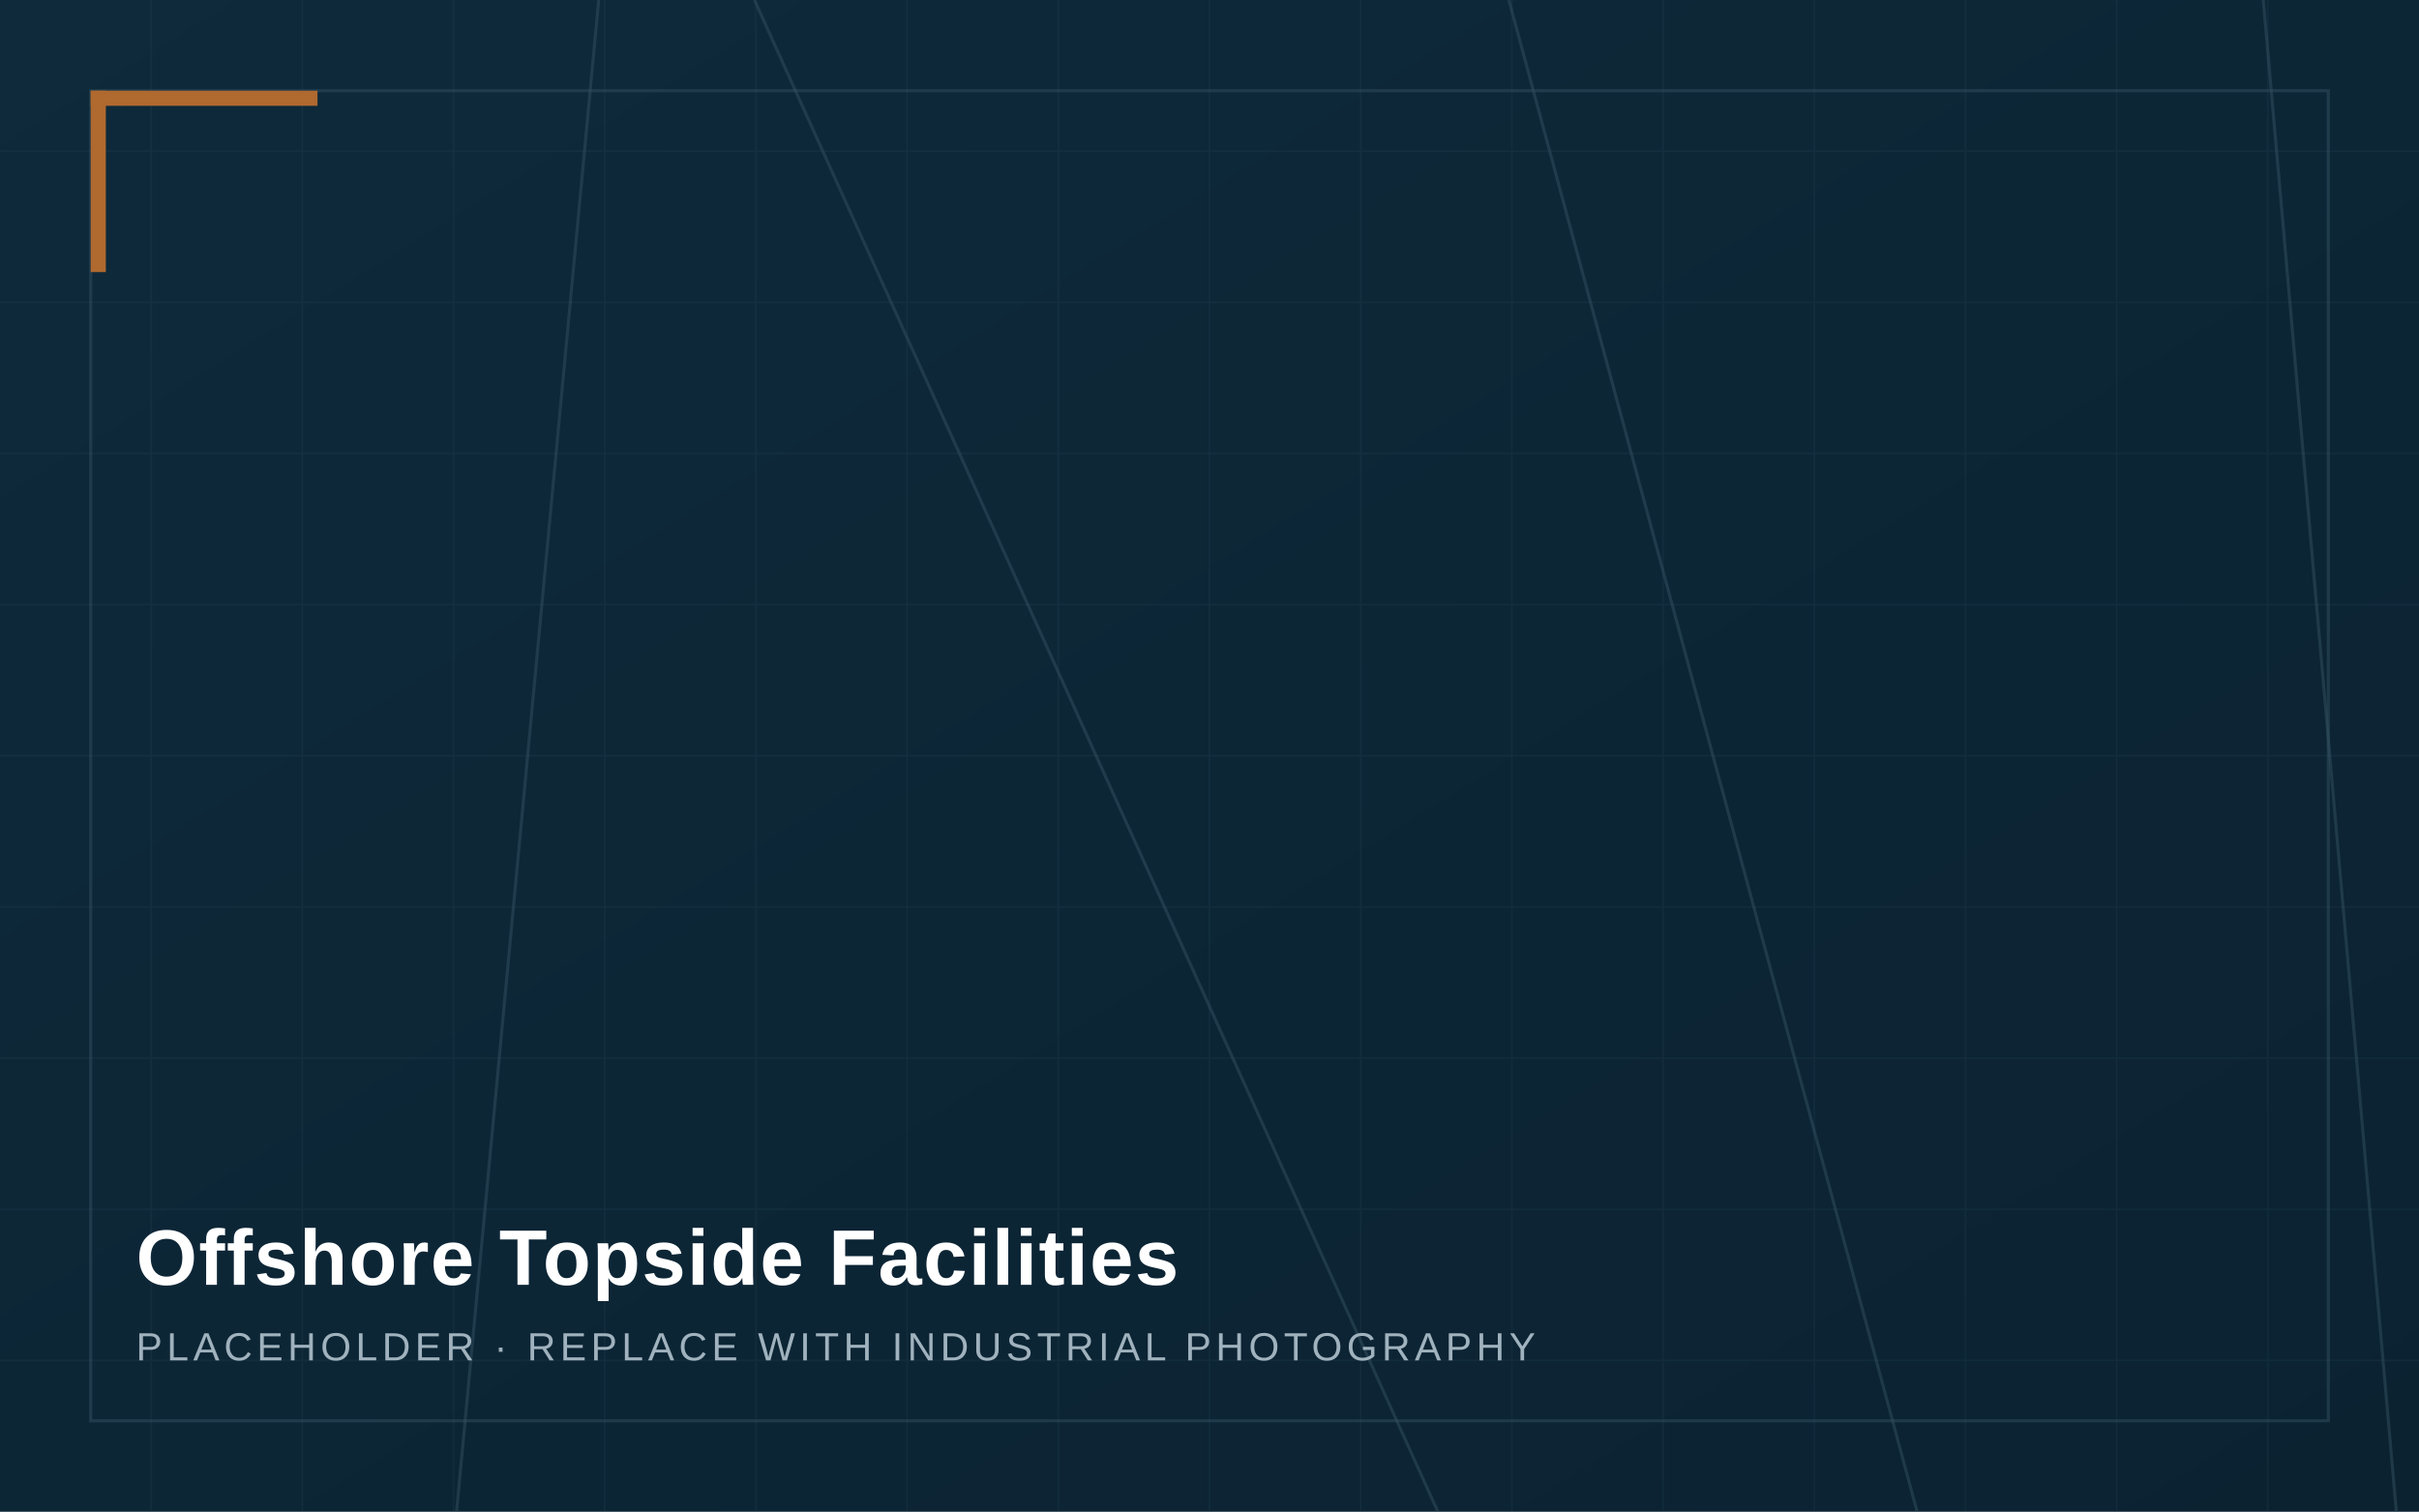
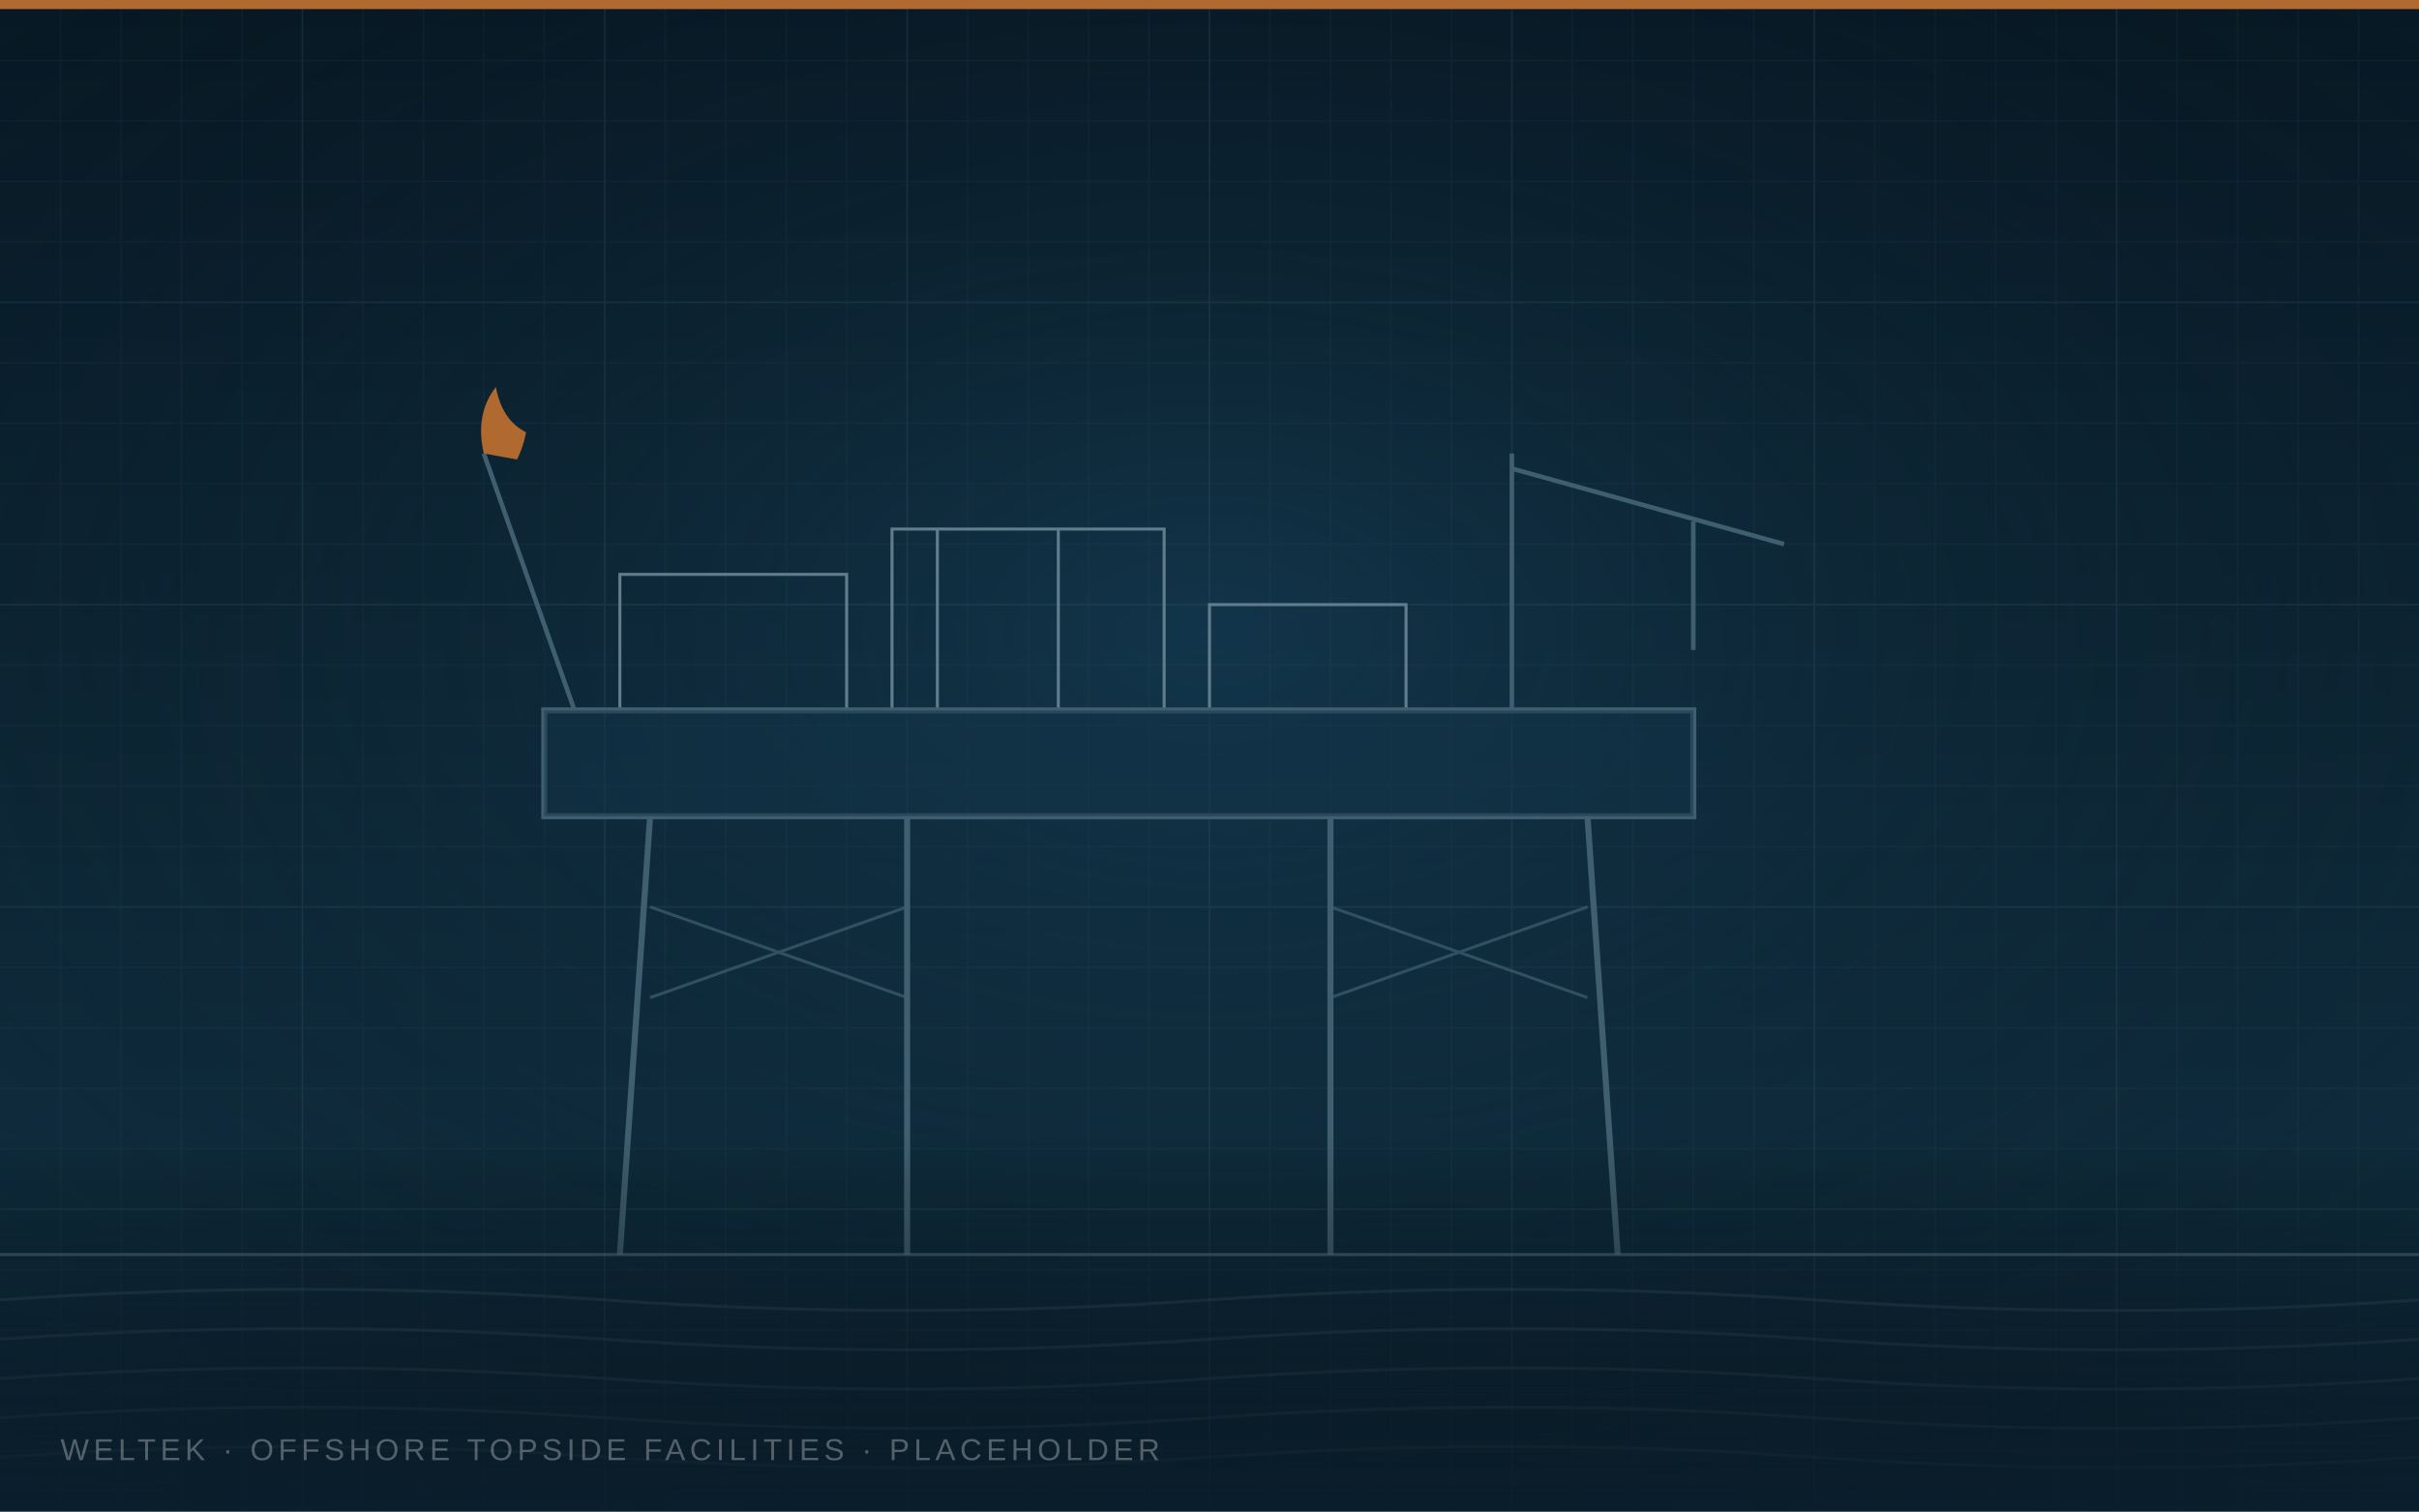
- <svg xmlns="http://www.w3.org/2000/svg" viewBox="0 0 1600 1000" width="1600" height="1000" role="img" aria-label="Offshore Topside Facilities placeholder">
-   <rect width="1600" height="1000" fill="#0e2a3b" />
-   <rect width="1600" height="1000" fill="url(#vg)" />
-   <g stroke="#33505f" stroke-width="1" opacity="0.18">
-     <line x1="100" y1="0" x2="100" y2="1000" />
-     <line x1="200" y1="0" x2="200" y2="1000" />
-     <line x1="300" y1="0" x2="300" y2="1000" />
-     <line x1="400" y1="0" x2="400" y2="1000" />
-     <line x1="500" y1="0" x2="500" y2="1000" />
-     <line x1="600" y1="0" x2="600" y2="1000" />
-     <line x1="700" y1="0" x2="700" y2="1000" />
-     <line x1="800" y1="0" x2="800" y2="1000" />
-     <line x1="900" y1="0" x2="900" y2="1000" />
-     <line x1="1000" y1="0" x2="1000" y2="1000" />
-     <line x1="1100" y1="0" x2="1100" y2="1000" />
-     <line x1="1200" y1="0" x2="1200" y2="1000" />
-     <line x1="1300" y1="0" x2="1300" y2="1000" />
-     <line x1="1400" y1="0" x2="1400" y2="1000" />
-     <line x1="1500" y1="0" x2="1500" y2="1000" />
-     <line x1="0" y1="100" x2="1600" y2="100" />
-     <line x1="0" y1="200" x2="1600" y2="200" />
-     <line x1="0" y1="300" x2="1600" y2="300" />
-     <line x1="0" y1="400" x2="1600" y2="400" />
-     <line x1="0" y1="500" x2="1600" y2="500" />
-     <line x1="0" y1="600" x2="1600" y2="600" />
-     <line x1="0" y1="700" x2="1600" y2="700" />
-     <line x1="0" y1="800" x2="1600" y2="800" />
-     <line x1="0" y1="900" x2="1600" y2="900" />
+ <svg xmlns="http://www.w3.org/2000/svg" viewBox="0 0 1600 1000" width="1600" height="1000" role="img" aria-label="Offshore topside facilities">
+   <defs>
+     <linearGradient id="sky" x1="0" y1="0" x2="0" y2="1">
+       <stop offset="0" stop-color="#081a26" />
+       <stop offset="0.55" stop-color="#0e2a3b" />
+       <stop offset="1" stop-color="#123448" />
+     </linearGradient>
+     <radialGradient id="glow" cx="0.5" cy="0.42" r="0.75">
+       <stop offset="0" stop-color="#17415a" stop-opacity="0.55" />
+       <stop offset="1" stop-color="#000000" stop-opacity="0" />
+     </radialGradient>
+     <linearGradient id="vig" x1="0" y1="0" x2="0" y2="1">
+       <stop offset="0" stop-color="#000" stop-opacity="0" />
+       <stop offset="0.75" stop-color="#000" stop-opacity="0" />
+       <stop offset="1" stop-color="#081a26" stop-opacity="0.85" />
+     </linearGradient>
+   </defs>
+   <rect width="1600" height="1000" fill="url(#sky)" />
+   <rect width="1600" height="1000" fill="url(#glow)" />
+   <path d="M40 0V1000 M80 0V1000 M120 0V1000 M160 0V1000 M200 0V1000 M240 0V1000 M280 0V1000 M320 0V1000 M360 0V1000 M400 0V1000 M440 0V1000 M480 0V1000 M520 0V1000 M560 0V1000 M600 0V1000 M640 0V1000 M680 0V1000 M720 0V1000 M760 0V1000 M800 0V1000 M840 0V1000 M880 0V1000 M920 0V1000 M960 0V1000 M1000 0V1000 M1040 0V1000 M1080 0V1000 M1120 0V1000 M1160 0V1000 M1200 0V1000 M1240 0V1000 M1280 0V1000 M1320 0V1000 M1360 0V1000 M1400 0V1000 M1440 0V1000 M1480 0V1000 M1520 0V1000 M1560 0V1000 M0 40H1600 M0 80H1600 M0 120H1600 M0 160H1600 M0 200H1600 M0 240H1600 M0 280H1600 M0 320H1600 M0 360H1600 M0 400H1600 M0 440H1600 M0 480H1600 M0 520H1600 M0 560H1600 M0 600H1600 M0 640H1600 M0 680H1600 M0 720H1600 M0 760H1600 M0 800H1600 M0 840H1600 M0 880H1600 M0 920H1600 M0 960H1600" stroke="#3f5f70" stroke-width="1" opacity="0.10" />
+   <path d="M200 0V1000 M400 0V1000 M600 0V1000 M800 0V1000 M1000 0V1000 M1200 0V1000 M1400 0V1000 M0 200H1600 M0 400H1600 M0 600H1600 M0 800H1600" stroke="#3f5f70" stroke-width="1" opacity="0.16" />
+   <g stroke="#3f5f70" stroke-width="3">
+     <line x1="1000" y1="470" x2="1000" y2="300" />
+     <line x1="1000" y1="310" x2="1180" y2="360" />
+     <line x1="1120" y1="345" x2="1120" y2="430" />
  </g>
  <g>
-     <line x1="499" y1="0" x2="951" y2="1000" stroke="#33505f" stroke-width="2" opacity="0.5" />
-     <line x1="998" y1="0" x2="1268" y2="1000" stroke="#33505f" stroke-width="2" opacity="0.5" />
-     <line x1="1497" y1="0" x2="1585" y2="1000" stroke="#33505f" stroke-width="2" opacity="0.5" />
-     <line x1="396" y1="0" x2="302" y2="1000" stroke="#33505f" stroke-width="2" opacity="0.5" />
+     <line x1="380" y1="470" x2="320" y2="300" stroke="#3f5f70" stroke-width="3" />
+     <path d="M320 300 q -6 -26 8 -44 q 4 22 20 30 q -2 10 -6 18 z" fill="#b0692f" />
  </g>
-   <rect x="60" y="60" width="1480" height="880" fill="none" stroke="#33505f" stroke-width="2" opacity="0.5" />
-   <rect x="60" y="60" width="150" height="10" fill="#b0692f" />
-   <rect x="60" y="60" width="10" height="120" fill="#b0692f" />
-   <text x="90" y="850" fill="#ffffff" font-family="Archivo, Arial, sans-serif" font-size="52" font-weight="700" letter-spacing="1">Offshore Topside Facilities</text>
-   <text x="90" y="900" fill="#9fb2bd" font-family="Arial, sans-serif" font-size="26" letter-spacing="3">PLACEHOLDER · REPLACE WITH INDUSTRIAL PHOTOGRAPHY</text>
-   <defs>
-     <linearGradient id="vg" x1="0" y1="0" x2="1" y2="1">
-       <stop offset="0" stop-color="#0e2a3b" />
-       <stop offset="1" stop-color="#0b2231" />
-     </linearGradient>
-   </defs>
+   <g stroke="#5f7d8c" stroke-width="2">
+     <rect x="410" y="380" width="150" height="90" fill="none" />
+     <rect x="590" y="350" width="180" height="120" fill="none" />
+     <rect x="800" y="400" width="130" height="70" fill="none" />
+     <line x1="620" y1="350" x2="620" y2="470" />
+     <line x1="700" y1="350" x2="700" y2="470" />
+   </g>
+   <rect x="360" y="470" width="760" height="70" fill="none" stroke="#3f5f70" stroke-width="4" />
+   <rect x="360" y="470" width="760" height="70" fill="#123448" opacity="0.5" />
+   <g stroke="#3f5f70" stroke-width="4">
+     <line x1="430" y1="540" x2="410" y2="830" />
+     <line x1="600" y1="540" x2="600" y2="830" />
+     <line x1="880" y1="540" x2="880" y2="830" />
+     <line x1="1050" y1="540" x2="1070" y2="830" />
+     <g stroke-width="2" opacity="0.7">
+       <line x1="430" y1="600" x2="600" y2="660" />
+       <line x1="600" y1="600" x2="430" y2="660" />
+       <line x1="880" y1="600" x2="1050" y2="660" />
+       <line x1="1050" y1="600" x2="880" y2="660" />
+     </g>
+   </g>
+   <line x1="0" y1="830" x2="1600" y2="830" stroke="#5f7d8c" stroke-width="2" opacity="0.6" />
+   <g stroke="#3f5f70" stroke-width="2" opacity="0.4">
+     <path d="M0 860 q 200 -14 400 0 t 400 0 t 400 0 t 400 0" fill="none" />
+     <path d="M0 886 q 200 -14 400 0 t 400 0 t 400 0 t 400 0" fill="none" />
+     <path d="M0 912 q 200 -14 400 0 t 400 0 t 400 0 t 400 0" fill="none" />
+     <path d="M0 938 q 200 -14 400 0 t 400 0 t 400 0 t 400 0" fill="none" />
+     <path d="M0 964 q 200 -14 400 0 t 400 0 t 400 0 t 400 0" fill="none" />
+   </g>
+   <rect width="1600" height="1000" fill="url(#vig)" />
+   <rect x="0" y="0" width="1600" height="6" fill="#b0692f" />
+   <text x="40" y="966" fill="#ffffff" opacity="0.30" font-family="Arial,sans-serif" font-size="20" letter-spacing="3">WELTEK · OFFSHORE TOPSIDE FACILITIES · PLACEHOLDER</text>
</svg>
